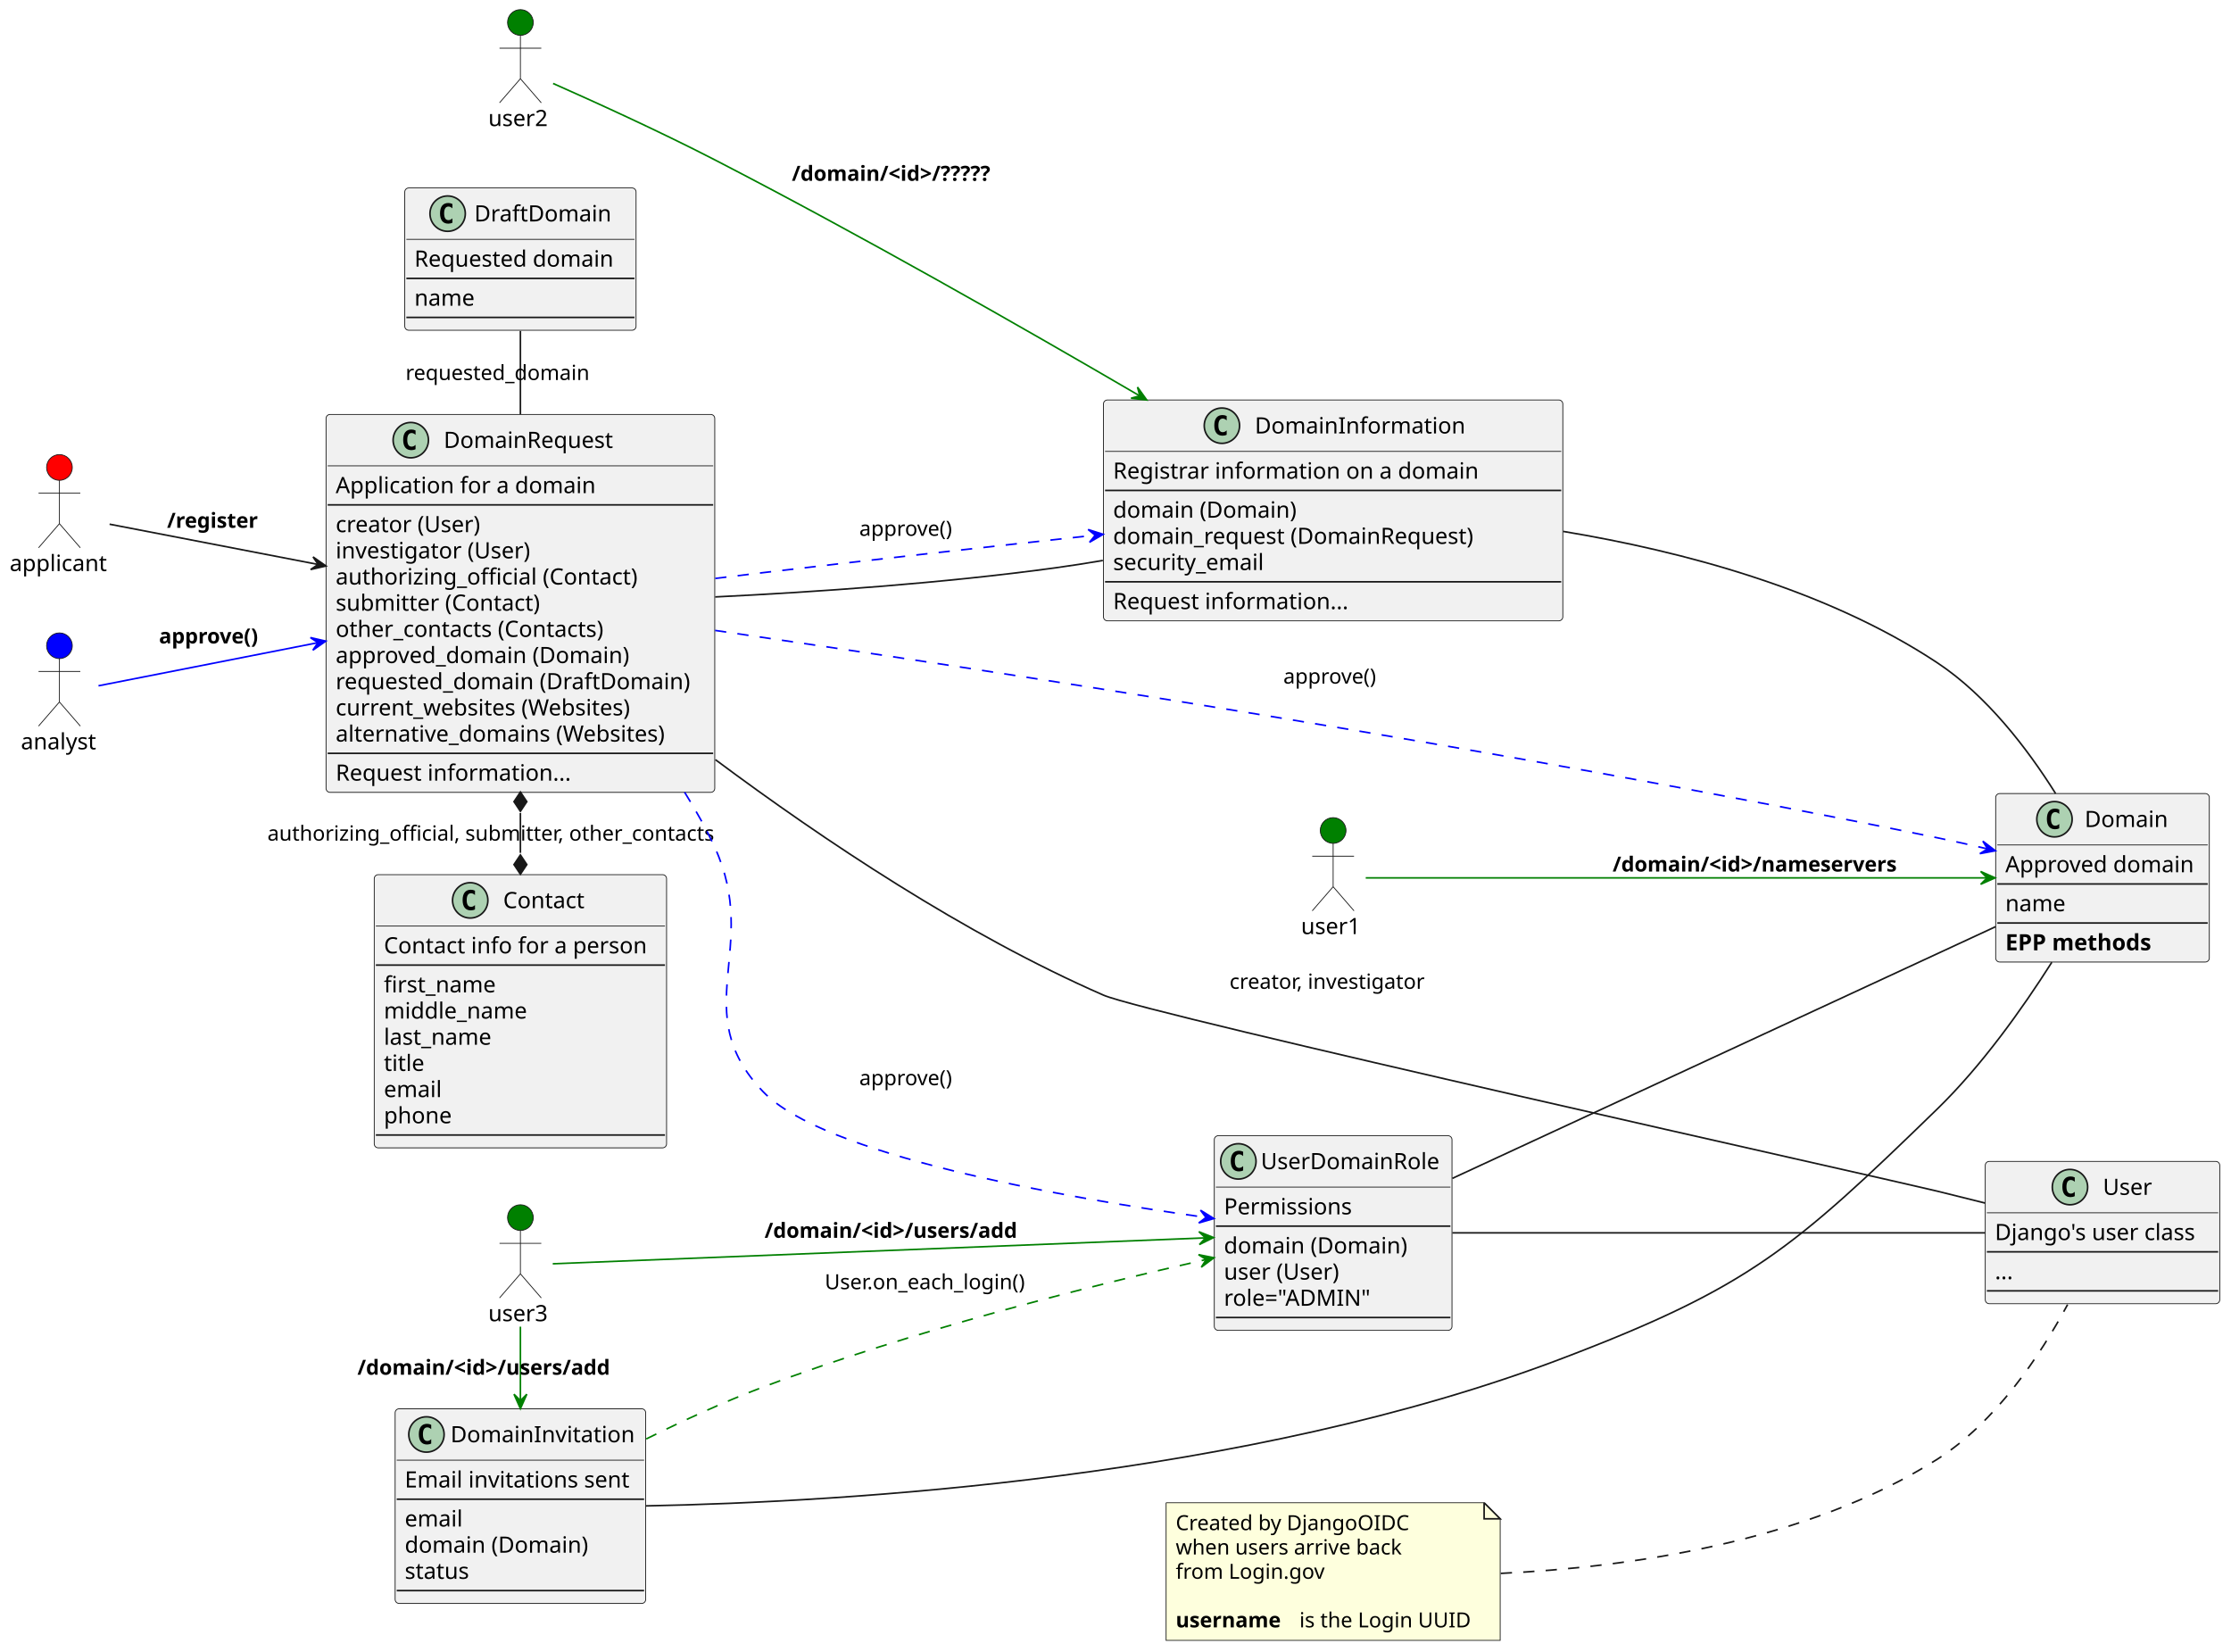
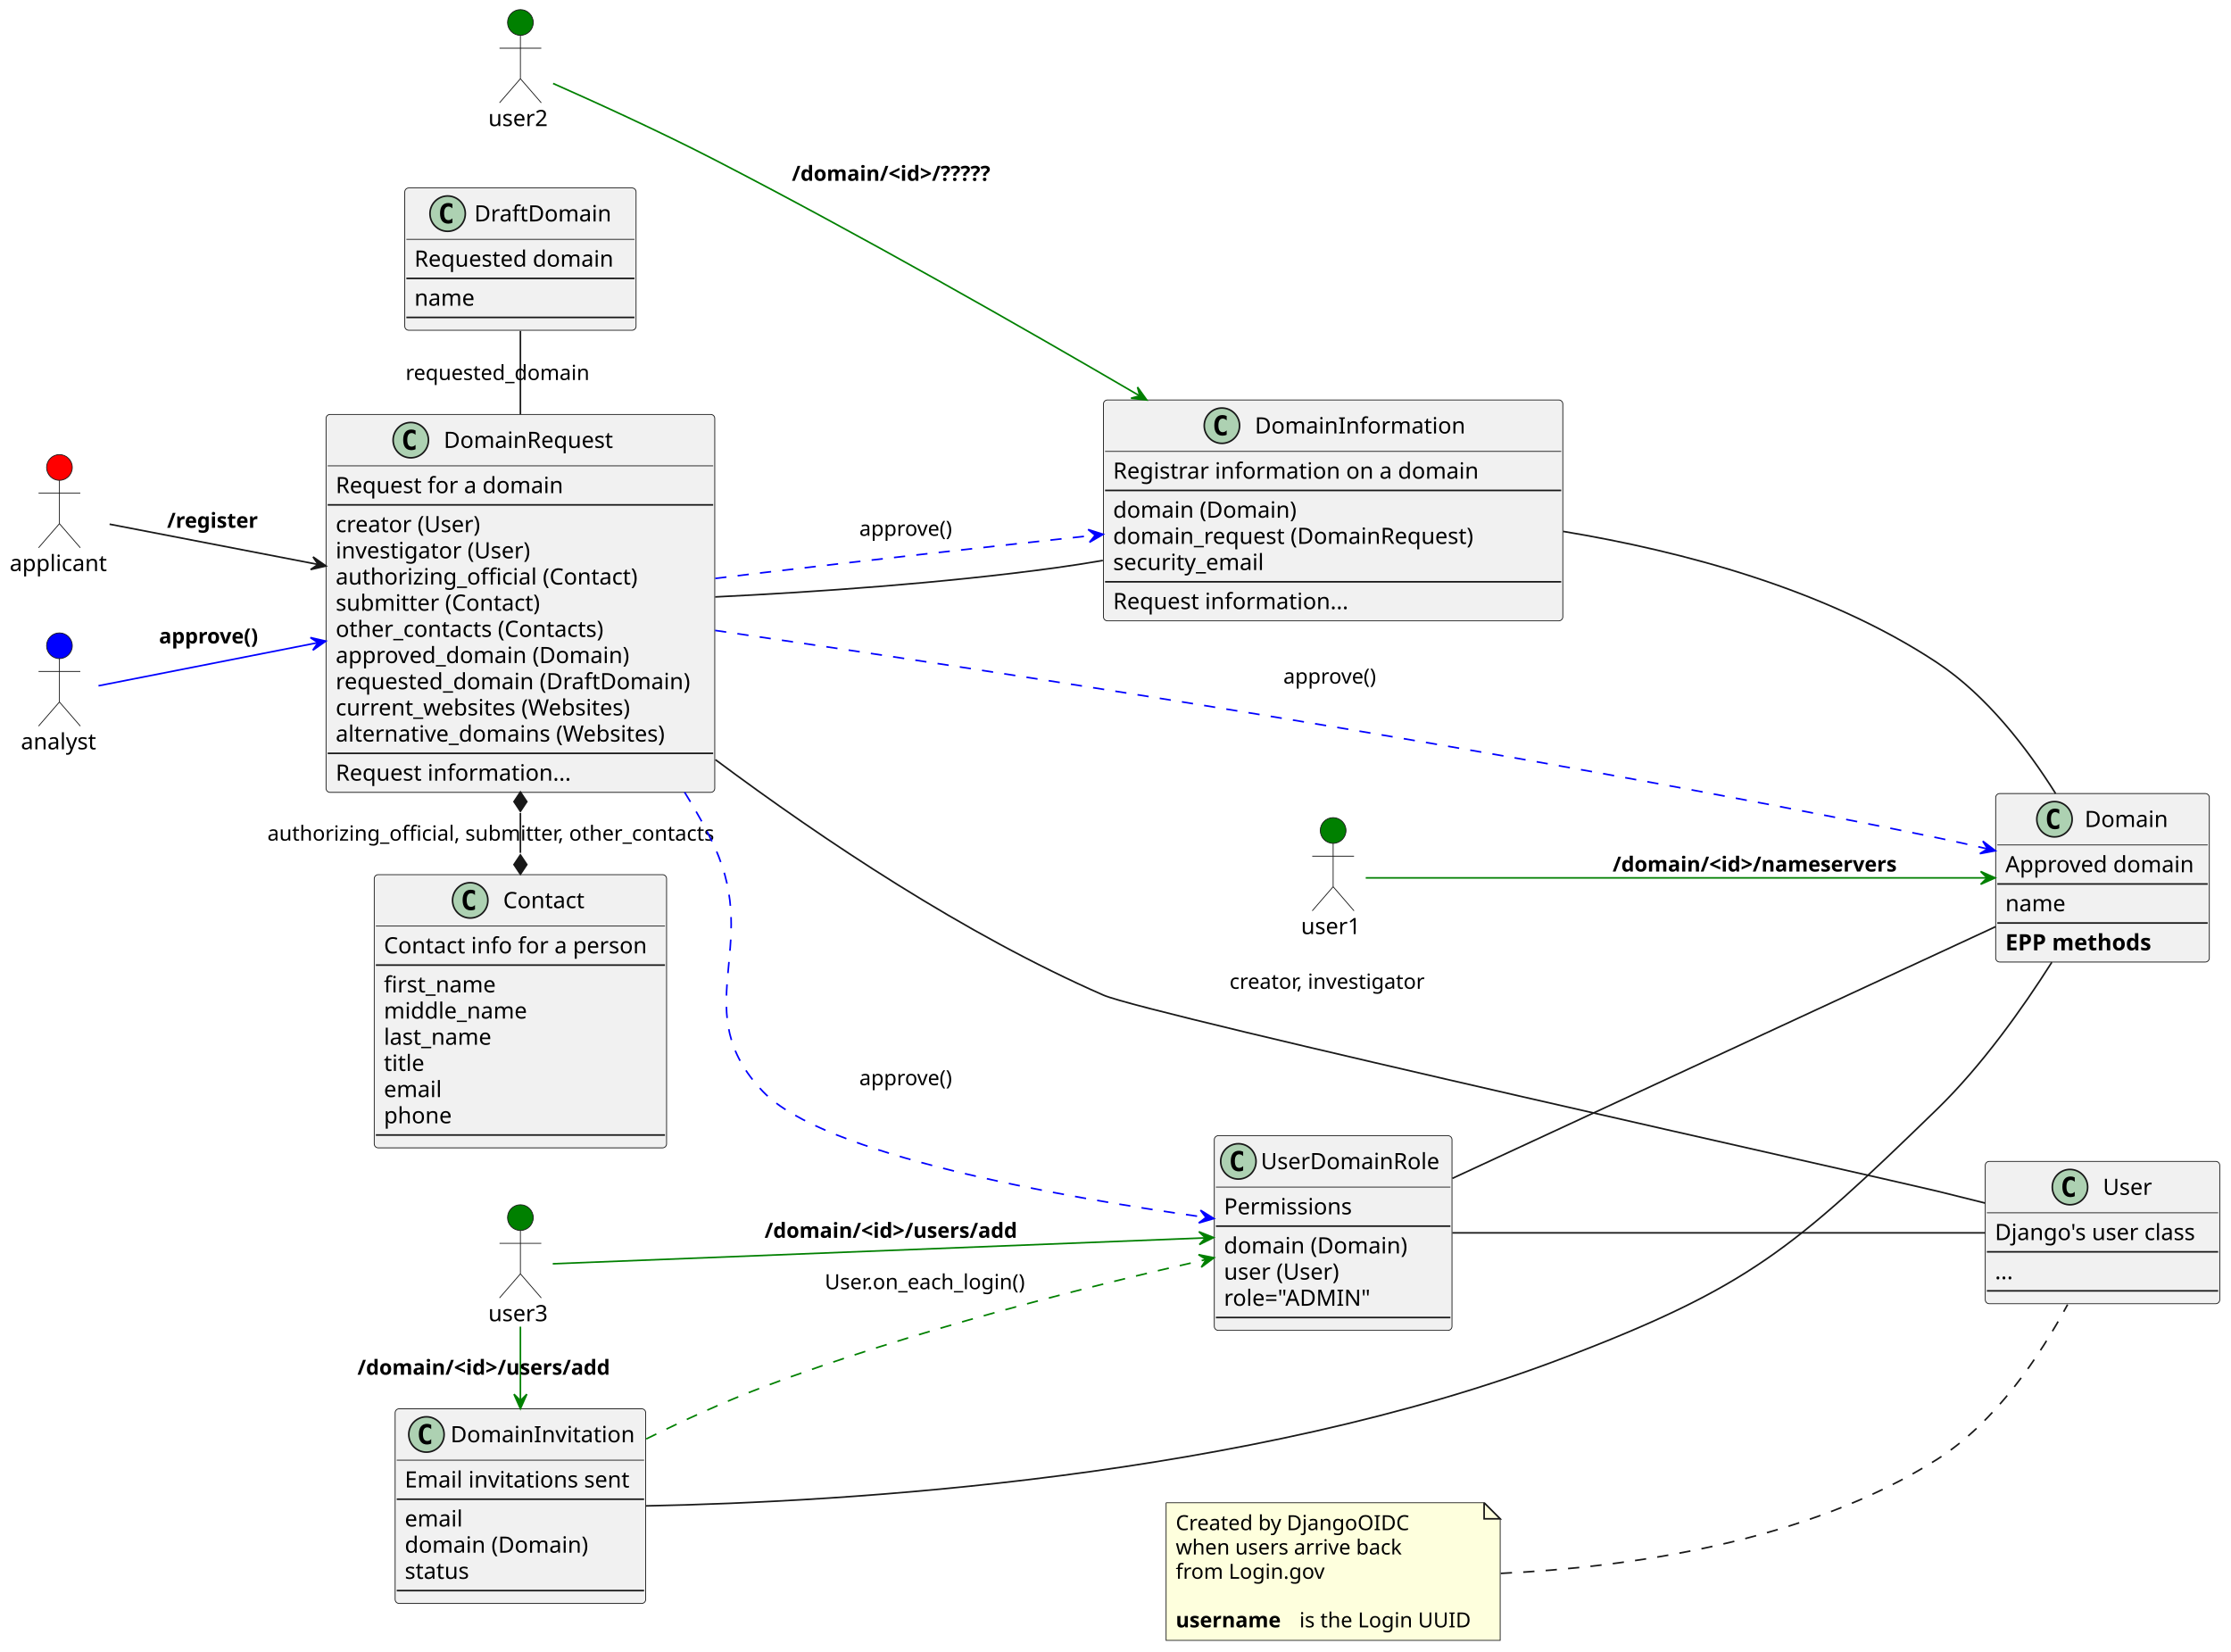
<svg xmlns="http://www.w3.org/2000/svg" contentStyleType="text/css" height="1028px" preserveAspectRatio="none" style="width:1389px;height:1028px;background:#FFFFFF;" version="1.1" viewBox="0 0 1389 1028" width="1389px" zoomAndPan="magnify">
  <defs />
  <g>
    <g id="elem_DomainRequest">
      <rect codeLine="38" fill="#F1F1F1" height="235.266" id="DomainRequest" rx="2.5" ry="2.5" style="stroke:#181818;stroke-width:0.5;" width="242" x="203" y="258" />
      <ellipse cx="255.75" cy="274" fill="#ADD1B2" rx="11" ry="11" style="stroke:#181818;stroke-width:1.0;" />
      <path d="M258.719,279.641 Q258.141,279.938 257.5,280.078 Q256.859,280.234 256.156,280.234 Q253.656,280.234 252.328,278.594 Q251.016,276.938 251.016,273.812 Q251.016,270.688 252.328,269.031 Q253.656,267.375 256.156,267.375 Q256.859,267.375 257.5,267.531 Q258.156,267.688 258.719,267.984 L258.719,270.703 Q258.094,270.125 257.5,269.859 Q256.906,269.578 256.281,269.578 Q254.938,269.578 254.25,270.656 Q253.562,271.719 253.562,273.812 Q253.562,275.906 254.25,276.984 Q254.938,278.047 256.281,278.047 Q256.906,278.047 257.5,277.781 Q258.094,277.5 258.719,276.922 L258.719,279.641 Z " fill="#000000" />
      <text fill="#000000" font-family="sans-serif" font-size="14" lengthAdjust="spacing" textLength="128" x="276.25" y="278.847">DomainRequest</text>
      <line style="stroke:#181818;stroke-width:0.5;" x1="204" x2="444" y1="290" y2="290" />
-       <text fill="#000000" font-family="sans-serif" font-size="14" lengthAdjust="spacing" textLength="164" x="209" y="306.995">Application for a domain</text>
+       <text fill="#000000" font-family="sans-serif" font-size="14" lengthAdjust="spacing" textLength="164" x="209" y="306.995">Request for a domain</text>
      <line style="stroke:#181818;stroke-width:1.0;" x1="204" x2="444" y1="314.297" y2="314.297" />
      <text fill="#000000" font-family="sans-serif" font-size="14" lengthAdjust="spacing" textLength="95" x="209" y="331.292">creator (User)</text>
      <text fill="#000000" font-family="sans-serif" font-size="14" lengthAdjust="spacing" textLength="126" x="209" y="347.589">investigator (User)</text>
      <text fill="#000000" font-family="sans-serif" font-size="14" lengthAdjust="spacing" textLength="194" x="209" y="363.886">authorizing_official (Contact)</text>
      <text fill="#000000" font-family="sans-serif" font-size="14" lengthAdjust="spacing" textLength="134" x="209" y="380.183">submitter (Contact)</text>
      <text fill="#000000" font-family="sans-serif" font-size="14" lengthAdjust="spacing" textLength="180" x="209" y="396.479">other_contacts (Contacts)</text>
      <text fill="#000000" font-family="sans-serif" font-size="14" lengthAdjust="spacing" textLength="190" x="209" y="412.776">approved_domain (Domain)</text>
      <text fill="#000000" font-family="sans-serif" font-size="14" lengthAdjust="spacing" textLength="230" x="209" y="429.073">requested_domain (DraftDomain)</text>
      <text fill="#000000" font-family="sans-serif" font-size="14" lengthAdjust="spacing" textLength="197" x="209" y="445.37">current_websites (Websites)</text>
      <text fill="#000000" font-family="sans-serif" font-size="14" lengthAdjust="spacing" textLength="215" x="209" y="461.667">alternative_domains (Websites)</text>
      <line style="stroke:#181818;stroke-width:1.0;" x1="204" x2="444" y1="468.969" y2="468.969" />
      <text fill="#000000" font-family="sans-serif" font-size="14" lengthAdjust="spacing" textLength="152" x="209" y="485.964">Request information...</text>
    </g>
    <g id="elem_User">
      <rect codeLine="54" fill="#F1F1F1" height="88.594" id="User" rx="2.5" ry="2.5" style="stroke:#181818;stroke-width:0.5;" width="146" x="1236" y="723" />
      <ellipse cx="1288.75" cy="739" fill="#ADD1B2" rx="11" ry="11" style="stroke:#181818;stroke-width:1.0;" />
      <path d="M1291.719,744.641 Q1291.141,744.938 1290.5,745.078 Q1289.859,745.234 1289.156,745.234 Q1286.656,745.234 1285.328,743.594 Q1284.016,741.938 1284.016,738.812 Q1284.016,735.688 1285.328,734.031 Q1286.656,732.375 1289.156,732.375 Q1289.859,732.375 1290.5,732.531 Q1291.156,732.688 1291.719,732.984 L1291.719,735.703 Q1291.094,735.125 1290.5,734.859 Q1289.906,734.578 1289.281,734.578 Q1287.938,734.578 1287.25,735.656 Q1286.562,736.719 1286.562,738.812 Q1286.562,740.906 1287.25,741.984 Q1287.938,743.047 1289.281,743.047 Q1289.906,743.047 1290.5,742.781 Q1291.094,742.5 1291.719,741.922 L1291.719,744.641 Z " fill="#000000" />
      <text fill="#000000" font-family="sans-serif" font-size="14" lengthAdjust="spacing" textLength="32" x="1309.25" y="743.847">User</text>
      <line style="stroke:#181818;stroke-width:0.5;" x1="1237" x2="1381" y1="755" y2="755" />
      <text fill="#000000" font-family="sans-serif" font-size="14" lengthAdjust="spacing" textLength="134" x="1242" y="771.995">Django's user class</text>
      <line style="stroke:#181818;stroke-width:1.0;" x1="1237" x2="1381" y1="779.297" y2="779.297" />
      <text fill="#000000" font-family="sans-serif" font-size="14" lengthAdjust="spacing" textLength="12" x="1242" y="796.292">...</text>
      <line style="stroke:#181818;stroke-width:1.0;" x1="1237" x2="1381" y1="803.594" y2="803.594" />
    </g>
    <g id="elem_GMN4">
      <path d="M726,935.5 L726,1021.164 L934,1021.164 L934,945.5 L924,935.5 L726,935.5 " fill="#FEFFDD" style="stroke:#181818;stroke-width:0.5;" />
      <path d="M924,935.5 L924,945.5 L934,945.5 L924,935.5 " fill="#FEFFDD" style="stroke:#181818;stroke-width:1.0;" />
      <text fill="#000000" font-family="sans-serif" font-size="13" lengthAdjust="spacing" textLength="151" x="732" y="952.567">Created by DjangoOIDC</text>
      <text fill="#000000" font-family="sans-serif" font-size="13" lengthAdjust="spacing" textLength="146" x="732" y="967.7">when users arrive back</text>
      <text fill="#000000" font-family="sans-serif" font-size="13" lengthAdjust="spacing" textLength="95" x="732" y="982.832">from Login.gov</text>
      <text fill="#000000" font-family="sans-serif" font-size="13" lengthAdjust="spacing" textLength="4" x="732" y="997.965"> </text>
      <text fill="#000000" font-family="sans-serif" font-size="13" font-weight="bold" lengthAdjust="spacing" textLength="73" x="732" y="1013.098">username</text>
      <text fill="#000000" font-family="sans-serif" font-size="13" lengthAdjust="spacing" textLength="110" x="809" y="1013.098">is the Login UUID</text>
    </g>
    <g id="elem_Contact">
      <rect codeLine="70" fill="#F1F1F1" height="170.078" id="Contact" rx="2.5" ry="2.5" style="stroke:#181818;stroke-width:0.5;" width="182" x="233" y="544.5" />
      <ellipse cx="292.75" cy="560.5" fill="#ADD1B2" rx="11" ry="11" style="stroke:#181818;stroke-width:1.0;" />
      <path d="M295.719,566.141 Q295.141,566.438 294.5,566.578 Q293.859,566.734 293.156,566.734 Q290.656,566.734 289.328,565.094 Q288.016,563.438 288.016,560.312 Q288.016,557.188 289.328,555.531 Q290.656,553.875 293.156,553.875 Q293.859,553.875 294.5,554.031 Q295.156,554.188 295.719,554.484 L295.719,557.203 Q295.094,556.625 294.5,556.359 Q293.906,556.078 293.281,556.078 Q291.938,556.078 291.25,557.156 Q290.562,558.219 290.562,560.312 Q290.562,562.406 291.25,563.484 Q291.938,564.547 293.281,564.547 Q293.906,564.547 294.5,564.281 Q295.094,564 295.719,563.422 L295.719,566.141 Z " fill="#000000" />
      <text fill="#000000" font-family="sans-serif" font-size="14" lengthAdjust="spacing" textLength="54" x="313.25" y="565.347">Contact</text>
      <line style="stroke:#181818;stroke-width:0.5;" x1="234" x2="414" y1="576.5" y2="576.5" />
      <text fill="#000000" font-family="sans-serif" font-size="14" lengthAdjust="spacing" textLength="170" x="239" y="593.495">Contact info for a person</text>
      <line style="stroke:#181818;stroke-width:1.0;" x1="234" x2="414" y1="600.797" y2="600.797" />
      <text fill="#000000" font-family="sans-serif" font-size="14" lengthAdjust="spacing" textLength="71" x="239" y="617.792">first_name</text>
      <text fill="#000000" font-family="sans-serif" font-size="14" lengthAdjust="spacing" textLength="92" x="239" y="634.089">middle_name</text>
      <text fill="#000000" font-family="sans-serif" font-size="14" lengthAdjust="spacing" textLength="70" x="239" y="650.386">last_name</text>
      <text fill="#000000" font-family="sans-serif" font-size="14" lengthAdjust="spacing" textLength="25" x="239" y="666.683">title</text>
      <text fill="#000000" font-family="sans-serif" font-size="14" lengthAdjust="spacing" textLength="36" x="239" y="682.98">email</text>
      <text fill="#000000" font-family="sans-serif" font-size="14" lengthAdjust="spacing" textLength="45" x="239" y="699.276">phone</text>
      <line style="stroke:#181818;stroke-width:1.0;" x1="234" x2="414" y1="706.578" y2="706.578" />
    </g>
    <g id="elem_DraftDomain">
      <rect codeLine="84" fill="#F1F1F1" height="88.594" id="DraftDomain" rx="2.5" ry="2.5" style="stroke:#181818;stroke-width:0.5;" width="144" x="252" y="117" />
      <ellipse cx="278.7" cy="133" fill="#ADD1B2" rx="11" ry="11" style="stroke:#181818;stroke-width:1.0;" />
      <path d="M281.669,138.641 Q281.091,138.938 280.45,139.078 Q279.809,139.234 279.106,139.234 Q276.606,139.234 275.278,137.594 Q273.966,135.938 273.966,132.812 Q273.966,129.688 275.278,128.031 Q276.606,126.375 279.106,126.375 Q279.809,126.375 280.45,126.531 Q281.106,126.688 281.669,126.984 L281.669,129.703 Q281.044,129.125 280.45,128.859 Q279.856,128.578 279.231,128.578 Q277.887,128.578 277.2,129.656 Q276.512,130.719 276.512,132.812 Q276.512,134.906 277.2,135.984 Q277.887,137.047 279.231,137.047 Q279.856,137.047 280.45,136.781 Q281.044,136.5 281.669,135.922 L281.669,138.641 Z " fill="#000000" />
      <text fill="#000000" font-family="sans-serif" font-size="14" lengthAdjust="spacing" textLength="86" x="295.3" y="137.847">DraftDomain</text>
      <line style="stroke:#181818;stroke-width:0.5;" x1="253" x2="395" y1="149" y2="149" />
      <text fill="#000000" font-family="sans-serif" font-size="14" lengthAdjust="spacing" textLength="132" x="258" y="165.995">Requested domain</text>
      <line style="stroke:#181818;stroke-width:1.0;" x1="253" x2="395" y1="173.297" y2="173.297" />
      <text fill="#000000" font-family="sans-serif" font-size="14" lengthAdjust="spacing" textLength="39" x="258" y="190.292">name</text>
      <line style="stroke:#181818;stroke-width:1.0;" x1="253" x2="395" y1="197.594" y2="197.594" />
    </g>
    <g id="elem_Domain">
      <rect codeLine="93" fill="#F1F1F1" height="104.891" id="Domain" rx="2.5" ry="2.5" style="stroke:#181818;stroke-width:0.5;" width="133" x="1242.5" y="494" />
      <ellipse cx="1279.1" cy="510" fill="#ADD1B2" rx="11" ry="11" style="stroke:#181818;stroke-width:1.0;" />
      <path d="M1282.069,515.641 Q1281.491,515.938 1280.85,516.078 Q1280.209,516.234 1279.506,516.234 Q1277.006,516.234 1275.678,514.594 Q1274.366,512.938 1274.366,509.812 Q1274.366,506.688 1275.678,505.031 Q1277.006,503.375 1279.506,503.375 Q1280.209,503.375 1280.85,503.531 Q1281.506,503.688 1282.069,503.984 L1282.069,506.703 Q1281.444,506.125 1280.85,505.859 Q1280.256,505.578 1279.631,505.578 Q1278.287,505.578 1277.6,506.656 Q1276.912,507.719 1276.912,509.812 Q1276.912,511.906 1277.6,512.984 Q1278.287,514.047 1279.631,514.047 Q1280.256,514.047 1280.85,513.781 Q1281.444,513.5 1282.069,512.922 L1282.069,515.641 Z " fill="#000000" />
      <text fill="#000000" font-family="sans-serif" font-size="14" lengthAdjust="spacing" textLength="53" x="1297.9" y="514.847">Domain</text>
      <line style="stroke:#181818;stroke-width:0.5;" x1="1243.5" x2="1374.5" y1="526" y2="526" />
      <text fill="#000000" font-family="sans-serif" font-size="14" lengthAdjust="spacing" textLength="121" x="1248.5" y="542.995">Approved domain</text>
      <line style="stroke:#181818;stroke-width:1.0;" x1="1243.5" x2="1374.5" y1="550.297" y2="550.297" />
      <text fill="#000000" font-family="sans-serif" font-size="14" lengthAdjust="spacing" textLength="39" x="1248.5" y="567.292">name</text>
      <line style="stroke:#181818;stroke-width:1.0;" x1="1243.5" x2="1374.5" y1="574.594" y2="574.594" />
      <text fill="#000000" font-family="sans-serif" font-size="14" font-weight="bold" lengthAdjust="spacing" textLength="103" x="1248.5" y="591.589">EPP methods</text>
    </g>
    <g id="elem_DomainInformation">
      <rect codeLine="103" fill="#F1F1F1" height="137.484" id="DomainInformation" rx="2.5" ry="2.5" style="stroke:#181818;stroke-width:0.5;" width="286" x="687" y="249" />
      <ellipse cx="760.75" cy="265" fill="#ADD1B2" rx="11" ry="11" style="stroke:#181818;stroke-width:1.0;" />
      <path d="M763.719,270.641 Q763.141,270.938 762.5,271.078 Q761.859,271.234 761.156,271.234 Q758.656,271.234 757.328,269.594 Q756.016,267.938 756.016,264.812 Q756.016,261.688 757.328,260.031 Q758.656,258.375 761.156,258.375 Q761.859,258.375 762.5,258.531 Q763.156,258.688 763.719,258.984 L763.719,261.703 Q763.094,261.125 762.5,260.859 Q761.906,260.578 761.281,260.578 Q759.938,260.578 759.25,261.656 Q758.562,262.719 758.562,264.812 Q758.562,266.906 759.25,267.984 Q759.938,269.047 761.281,269.047 Q761.906,269.047 762.5,268.781 Q763.094,268.5 763.719,267.922 L763.719,270.641 Z " fill="#000000" />
      <text fill="#000000" font-family="sans-serif" font-size="14" lengthAdjust="spacing" textLength="130" x="781.25" y="269.847">DomainInformation</text>
      <line style="stroke:#181818;stroke-width:0.5;" x1="688" x2="972" y1="281" y2="281" />
      <text fill="#000000" font-family="sans-serif" font-size="14" lengthAdjust="spacing" textLength="232" x="693" y="297.995">Registrar information on a domain</text>
      <line style="stroke:#181818;stroke-width:1.0;" x1="688" x2="972" y1="305.297" y2="305.297" />
      <text fill="#000000" font-family="sans-serif" font-size="14" lengthAdjust="spacing" textLength="118" x="693" y="322.292">domain (Domain)</text>
      <text fill="#000000" font-family="sans-serif" font-size="14" lengthAdjust="spacing" textLength="274" x="693" y="338.589">domain_request (DomainRequest)</text>
      <text fill="#000000" font-family="sans-serif" font-size="14" lengthAdjust="spacing" textLength="97" x="693" y="354.886">security_email</text>
      <line style="stroke:#181818;stroke-width:1.0;" x1="688" x2="972" y1="362.188" y2="362.188" />
      <text fill="#000000" font-family="sans-serif" font-size="14" lengthAdjust="spacing" textLength="152" x="693" y="379.183">Request information...</text>
    </g>
    <g id="elem_UserDomainRole">
      <rect codeLine="117" fill="#F1F1F1" height="121.188" id="UserDomainRole" rx="2.5" ry="2.5" style="stroke:#181818;stroke-width:0.5;" width="148" x="756" y="707" />
      <ellipse cx="771" cy="723" fill="#ADD1B2" rx="11" ry="11" style="stroke:#181818;stroke-width:1.0;" />
      <path d="M773.969,728.641 Q773.391,728.938 772.75,729.078 Q772.109,729.234 771.406,729.234 Q768.906,729.234 767.578,727.594 Q766.266,725.938 766.266,722.812 Q766.266,719.688 767.578,718.031 Q768.906,716.375 771.406,716.375 Q772.109,716.375 772.75,716.531 Q773.406,716.688 773.969,716.984 L773.969,719.703 Q773.344,719.125 772.75,718.859 Q772.156,718.578 771.531,718.578 Q770.188,718.578 769.5,719.656 Q768.812,720.719 768.812,722.812 Q768.812,724.906 769.5,725.984 Q770.188,727.047 771.531,727.047 Q772.156,727.047 772.75,726.781 Q773.344,726.5 773.969,725.922 L773.969,728.641 Z " fill="#000000" />
      <text fill="#000000" font-family="sans-serif" font-size="14" lengthAdjust="spacing" textLength="116" x="785" y="727.847">UserDomainRole</text>
      <line style="stroke:#181818;stroke-width:0.5;" x1="757" x2="903" y1="739" y2="739" />
      <text fill="#000000" font-family="sans-serif" font-size="14" lengthAdjust="spacing" textLength="84" x="762" y="755.995">Permissions</text>
      <line style="stroke:#181818;stroke-width:1.0;" x1="757" x2="903" y1="763.297" y2="763.297" />
      <text fill="#000000" font-family="sans-serif" font-size="14" lengthAdjust="spacing" textLength="118" x="762" y="780.292">domain (Domain)</text>
      <text fill="#000000" font-family="sans-serif" font-size="14" lengthAdjust="spacing" textLength="77" x="762" y="796.589">user (User)</text>
      <text fill="#000000" font-family="sans-serif" font-size="14" lengthAdjust="spacing" textLength="93" x="762" y="812.886">role="ADMIN"</text>
      <line style="stroke:#181818;stroke-width:1.0;" x1="757" x2="903" y1="820.188" y2="820.188" />
    </g>
    <g id="elem_DomainInvitation">
      <rect codeLine="129" fill="#F1F1F1" height="121.188" id="DomainInvitation" rx="2.5" ry="2.5" style="stroke:#181818;stroke-width:0.5;" width="156" x="246" y="877" />
      <ellipse cx="265.5" cy="893" fill="#ADD1B2" rx="11" ry="11" style="stroke:#181818;stroke-width:1.0;" />
      <path d="M268.469,898.641 Q267.891,898.938 267.25,899.078 Q266.609,899.234 265.906,899.234 Q263.406,899.234 262.078,897.594 Q260.766,895.938 260.766,892.812 Q260.766,889.688 262.078,888.031 Q263.406,886.375 265.906,886.375 Q266.609,886.375 267.25,886.531 Q267.906,886.688 268.469,886.984 L268.469,889.703 Q267.844,889.125 267.25,888.859 Q266.656,888.578 266.031,888.578 Q264.688,888.578 264,889.656 Q263.312,890.719 263.312,892.812 Q263.312,894.906 264,895.984 Q264.688,897.047 266.031,897.047 Q266.656,897.047 267.25,896.781 Q267.844,896.5 268.469,895.922 L268.469,898.641 Z " fill="#000000" />
      <text fill="#000000" font-family="sans-serif" font-size="14" lengthAdjust="spacing" textLength="114" x="280.5" y="897.847">DomainInvitation</text>
      <line style="stroke:#181818;stroke-width:0.5;" x1="247" x2="401" y1="909" y2="909" />
      <text fill="#000000" font-family="sans-serif" font-size="14" lengthAdjust="spacing" textLength="144" x="252" y="925.995">Email invitations sent</text>
      <line style="stroke:#181818;stroke-width:1.0;" x1="247" x2="401" y1="933.297" y2="933.297" />
      <text fill="#000000" font-family="sans-serif" font-size="14" lengthAdjust="spacing" textLength="36" x="252" y="950.292">email</text>
      <text fill="#000000" font-family="sans-serif" font-size="14" lengthAdjust="spacing" textLength="118" x="252" y="966.589">domain (Domain)</text>
      <text fill="#000000" font-family="sans-serif" font-size="14" lengthAdjust="spacing" textLength="43" x="252" y="982.886">status</text>
      <line style="stroke:#181818;stroke-width:1.0;" x1="247" x2="401" y1="990.188" y2="990.188" />
    </g>
    <g id="elem_applicant">
      <ellipse cx="37" cy="291" fill="#FF0000" rx="8" ry="8" style="stroke:#181818;stroke-width:0.5;" />
      <path d="M37,299 L37,326 M24,307 L50,307 M37,326 L24,341 M37,326 L50,341 " fill="none" style="stroke:#181818;stroke-width:0.5;" />
      <text fill="#000000" font-family="sans-serif" font-size="14" lengthAdjust="spacing" textLength="62" x="6" y="355.495">applicant</text>
    </g>
    <g id="elem_analyst">
      <ellipse cx="37" cy="402" fill="#0000FF" rx="8" ry="8" style="stroke:#181818;stroke-width:0.5;" />
      <path d="M37,410 L37,437 M24,418 L50,418 M37,437 L24,452 M37,437 L50,452 " fill="none" style="stroke:#181818;stroke-width:0.5;" />
      <text fill="#000000" font-family="sans-serif" font-size="14" lengthAdjust="spacing" textLength="48" x="13" y="466.495">analyst</text>
    </g>
    <g id="elem_user1">
      <ellipse cx="830" cy="517" fill="#008000" rx="8" ry="8" style="stroke:#181818;stroke-width:0.5;" />
      <path d="M830,525 L830,552 M817,533 L843,533 M830,552 L817,567 M830,552 L843,567 " fill="none" style="stroke:#181818;stroke-width:0.5;" />
      <text fill="#000000" font-family="sans-serif" font-size="14" lengthAdjust="spacing" textLength="40" x="810" y="581.495">user1</text>
    </g>
    <g id="elem_user2">
      <ellipse cx="324" cy="14" fill="#008000" rx="8" ry="8" style="stroke:#181818;stroke-width:0.5;" />
      <path d="M324,22 L324,49 M311,30 L337,30 M324,49 L311,64 M324,49 L337,64 " fill="none" style="stroke:#181818;stroke-width:0.5;" />
      <text fill="#000000" font-family="sans-serif" font-size="14" lengthAdjust="spacing" textLength="40" x="304" y="78.495">user2</text>
    </g>
    <g id="elem_user3">
      <ellipse cx="324" cy="758" fill="#008000" rx="8" ry="8" style="stroke:#181818;stroke-width:0.5;" />
      <path d="M324,766 L324,793 M311,774 L337,774 M324,793 L311,808 M324,793 L337,808 " fill="none" style="stroke:#181818;stroke-width:0.5;" />
      <text fill="#000000" font-family="sans-serif" font-size="14" lengthAdjust="spacing" textLength="40" x="304" y="822.495">user3</text>
    </g>
    <g id="link_GMN4_User">
      <path d="M934.37,979.47 C1014.2,975.67 1124.45,960.15 1206,908.5 C1242.5,885.38 1270.05,844.1 1287.26,812.15 " fill="none" id="GMN4-User" style="stroke:#181818;stroke-width:1.0;stroke-dasharray:7.0,7.0;" />
    </g>
    <g id="link_User_DomainRequest">
      <path codeLine="68" d="M1235.88,748.94 C1225.85,746.41 1215.67,743.87 1206,741.5 C1177.23,734.45 714.14,631.36 687,619.5 C600.71,581.79 512.91,523.21 445.39,472.9 " fill="none" id="User-DomainRequest" style="stroke:#181818;stroke-width:1.0;" />
      <text fill="#000000" font-family="sans-serif" font-size="13" lengthAdjust="spacing" textLength="129" x="765.5" y="615.567">creator, investigator</text>
    </g>
    <g id="link_DomainRequest_Contact">
      <path codeLine="82" d="M324,506.15 C324,514.48 324,522.78 324,530.92 " fill="none" id="DomainRequest-Contact" style="stroke:#181818;stroke-width:1.0;" />
      <polygon fill="#181818" points="324,493.06,320,499.06,324,505.06,328,499.06,324,493.06" style="stroke:#181818;stroke-width:1.0;" />
      <polygon fill="#181818" points="324,544.22,328,538.22,324,532.22,320,538.22,324,544.22" style="stroke:#181818;stroke-width:1.0;" />
      <text fill="#000000" font-family="sans-serif" font-size="13" lengthAdjust="spacing" textLength="292" x="166.5" y="523.317">authorizing_official, submitter, other_contacts</text>
    </g>
    <g id="link_DraftDomain_DomainRequest">
      <path codeLine="91" d="M324,206 C324,221.38 324,239.4 324,257.86 " fill="none" id="DraftDomain-DomainRequest" style="stroke:#181818;stroke-width:1.0;" />
      <text fill="#000000" font-family="sans-serif" font-size="13" lengthAdjust="spacing" textLength="120" x="252.5" y="236.567">requested_domain</text>
    </g>
    <g id="link_DomainRequest_Domain">
      <path codeLine="101" d="M445.23,392.46 C615.33,417.13 935.66,466.05 1206,521.5 C1216.13,523.58 1226.78,525.96 1237.22,528.41 " fill="none" id="DomainRequest-to-Domain" style="stroke:#0000FF;stroke-width:1.0;stroke-dasharray:7.0,7.0;" />
      <polygon fill="#0000FF" points="1242.32,529.62,1234.492,523.643,1237.456,528.461,1232.638,531.425,1242.32,529.62" style="stroke:#0000FF;stroke-width:1.0;" />
      <text fill="#000000" font-family="sans-serif" font-size="13" lengthAdjust="spacing" textLength="62" x="799" y="425.567">approve()</text>
    </g>
    <g id="link_DomainInformation_Domain">
      <path codeLine="113" d="M973.23,330.82 C1047.47,343.14 1136.95,366.85 1206,412.5 C1236.85,432.9 1262.12,465.85 1279.79,493.98 " fill="none" id="DomainInformation-Domain" style="stroke:#181818;stroke-width:1.0;" />
    </g>
    <g id="link_DomainInformation_DomainRequest">
      <path codeLine="114" d="M686.61,348.91 C676.61,350.62 666.67,352.17 657,353.5 C587.18,363.07 508.51,368.52 445.27,371.6 " fill="none" id="DomainInformation-DomainRequest" style="stroke:#181818;stroke-width:1.0;" />
    </g>
    <g id="link_DomainRequest_DomainInformation">
      <path codeLine="115" d="M445.33,360.08 C455.36,358.85 465.35,357.64 475,356.5 C542.78,348.47 617.94,340.12 681.5,333.21 " fill="none" id="DomainRequest-to-DomainInformation" style="stroke:#0000FF;stroke-width:1.0;stroke-dasharray:7.0,7.0;" />
      <polygon fill="#0000FF" points="686.83,332.63,677.449,329.631,681.86,333.173,678.317,337.583,686.83,332.63" style="stroke:#0000FF;stroke-width:1.0;" />
      <text fill="#000000" font-family="sans-serif" font-size="13" lengthAdjust="spacing" textLength="62" x="535" y="333.567">approve()</text>
    </g>
    <g id="link_UserDomainRole_User">
      <path codeLine="125" d="M904.23,767.5 C994.32,767.5 1146.33,767.5 1235.91,767.5 " fill="none" id="UserDomainRole-User" style="stroke:#181818;stroke-width:1.0;" />
    </g>
    <g id="link_UserDomainRole_Domain">
      <path codeLine="126" d="M904.23,733.57 C996.54,690.8 1153.86,617.91 1242.41,576.89 " fill="none" id="UserDomainRole-Domain" style="stroke:#181818;stroke-width:1.0;" />
    </g>
    <g id="link_DomainRequest_UserDomainRole">
      <path codeLine="127" d="M426.23,493.2 C433.25,504.39 439.66,515.9 445,527.5 C473.8,590.04 427.51,629.64 475,679.5 C512.4,718.77 658.19,744.88 750.61,757.87 " fill="none" id="DomainRequest-to-UserDomainRole" style="stroke:#0000FF;stroke-width:1.0;stroke-dasharray:7.0,7.0;" />
      <polygon fill="#0000FF" points="755.79,758.59,747.423,753.394,750.837,757.905,746.327,761.319,755.79,758.59" style="stroke:#0000FF;stroke-width:1.0;" />
      <text fill="#000000" font-family="sans-serif" font-size="13" lengthAdjust="spacing" textLength="62" x="535" y="675.567">approve()</text>
    </g>
    <g id="link_DomainInvitation_Domain">
      <path codeLine="137" d="M402.06,937.46 C526.31,935.02 776.83,920.24 973,845.5 C1089.23,801.22 1116.77,777.15 1206,690.5 C1233.8,663.5 1259.03,628.02 1277.45,599.04 " fill="none" id="DomainInvitation-Domain" style="stroke:#181818;stroke-width:1.0;" />
    </g>
    <g id="link_DomainInvitation_UserDomainRole">
      <path codeLine="138" d="M402.36,895.78 C425.33,884.37 450.83,872.64 475,863.5 C567.48,828.52 678.01,800.66 750.67,784.15 " fill="none" id="DomainInvitation-to-UserDomainRole" style="stroke:#008000;stroke-width:1.0;stroke-dasharray:7.0,7.0;" />
      <polygon fill="#008000" points="755.83,782.98,746.171,781.054,750.952,784.078,747.928,788.859,755.83,782.98" style="stroke:#008000;stroke-width:1.0;" />
      <text fill="#000000" font-family="sans-serif" font-size="13" lengthAdjust="spacing" textLength="105" x="513.5" y="802.567">User.on_each_login()</text>
    </g>
    <g id="link_applicant_DomainRequest">
      <path codeLine="141" d="M68.23,326.33 C99.39,332.35 150.06,342.13 198.04,351.39 " fill="none" id="applicant-to-DomainRequest" style="stroke:#181818;stroke-width:1.0;" />
      <polygon fill="#181818" points="202.97,352.34,194.901,346.693,198.062,351.384,193.371,354.546,202.97,352.34" style="stroke:#181818;stroke-width:1.0;" />
      <text fill="#000000" font-family="sans-serif" font-size="13" font-weight="bold" lengthAdjust="spacing" textLength="63" x="104" y="328.567">/register</text>
    </g>
    <g id="link_analyst_DomainRequest">
      <path codeLine="144" d="M61.32,426.92 C91.46,421 146.21,410.24 197.86,400.09 " fill="none" id="analyst-to-DomainRequest" style="stroke:#0000FF;stroke-width:1.0;" />
      <polygon fill="#0000FF" points="202.85,399.11,193.25,396.91,197.943,400.069,194.784,404.761,202.85,399.11" style="stroke:#0000FF;stroke-width:1.0;" />
      <text fill="#000000" font-family="sans-serif" font-size="13" font-weight="bold" lengthAdjust="spacing" textLength="73" x="99" y="400.567">approve()</text>
    </g>
    <g id="link_user1_Domain">
      <path codeLine="147" d="M850.29,546.5 C914.8,546.5 1125.23,546.5 1236.9,546.5 " fill="none" id="user1-to-Domain" style="stroke:#008000;stroke-width:1.0;" />
      <polygon fill="#008000" points="1242.14,546.5,1233.14,542.5,1237.14,546.5,1233.14,550.5,1242.14,546.5" style="stroke:#008000;stroke-width:1.0;" />
      <text fill="#000000" font-family="sans-serif" font-size="13" font-weight="bold" lengthAdjust="spacing" textLength="201" x="1004" y="542.567">/domain/&lt;id&gt;/nameservers</text>
    </g>
    <g id="link_user2_DomainInformation">
      <path codeLine="149" d="M344.35,51.96 C368.26,62.54 410.07,81.47 445,99.5 C535,145.95 634.38,202.52 709.49,246.39 " fill="none" id="user2-to-DomainInformation" style="stroke:#008000;stroke-width:1.0;" />
      <polygon fill="#008000" points="713.95,249,708.208,240.998,709.636,246.472,704.163,247.9,713.95,249" style="stroke:#008000;stroke-width:1.0;" />
      <text fill="#000000" font-family="sans-serif" font-size="13" font-weight="bold" lengthAdjust="spacing" textLength="146" x="493" y="112.567">/domain/&lt;id&gt;/?????</text>
    </g>
    <g id="link_user3_UserDomainRole">
      <path codeLine="151" d="M344.14,786.74 C410.14,784.12 630.69,775.37 750.28,770.62 " fill="none" id="user3-to-UserDomainRole" style="stroke:#008000;stroke-width:1.0;" />
      <polygon fill="#008000" points="755.55,770.41,746.397,766.773,750.554,770.61,746.717,774.766,755.55,770.41" style="stroke:#008000;stroke-width:1.0;" />
      <text fill="#000000" font-family="sans-serif" font-size="13" font-weight="bold" lengthAdjust="spacing" textLength="180" x="476" y="770.567">/domain/&lt;id&gt;/users/add</text>
    </g>
    <g id="link_user3_DomainInvitation">
      <path codeLine="152" d="M324,825.87 C324,839.81 324,856 324,871.64 " fill="none" id="user3-to-DomainInvitation" style="stroke:#008000;stroke-width:1.0;" />
      <polygon fill="#008000" points="324,876.92,328,867.92,324,871.92,320,867.92,324,876.92" style="stroke:#008000;stroke-width:1.0;" />
      <text fill="#000000" font-family="sans-serif" font-size="13" font-weight="bold" lengthAdjust="spacing" textLength="180" x="222.5" y="855.817">/domain/&lt;id&gt;/users/add</text>
    </g>
  </g>
</svg>
